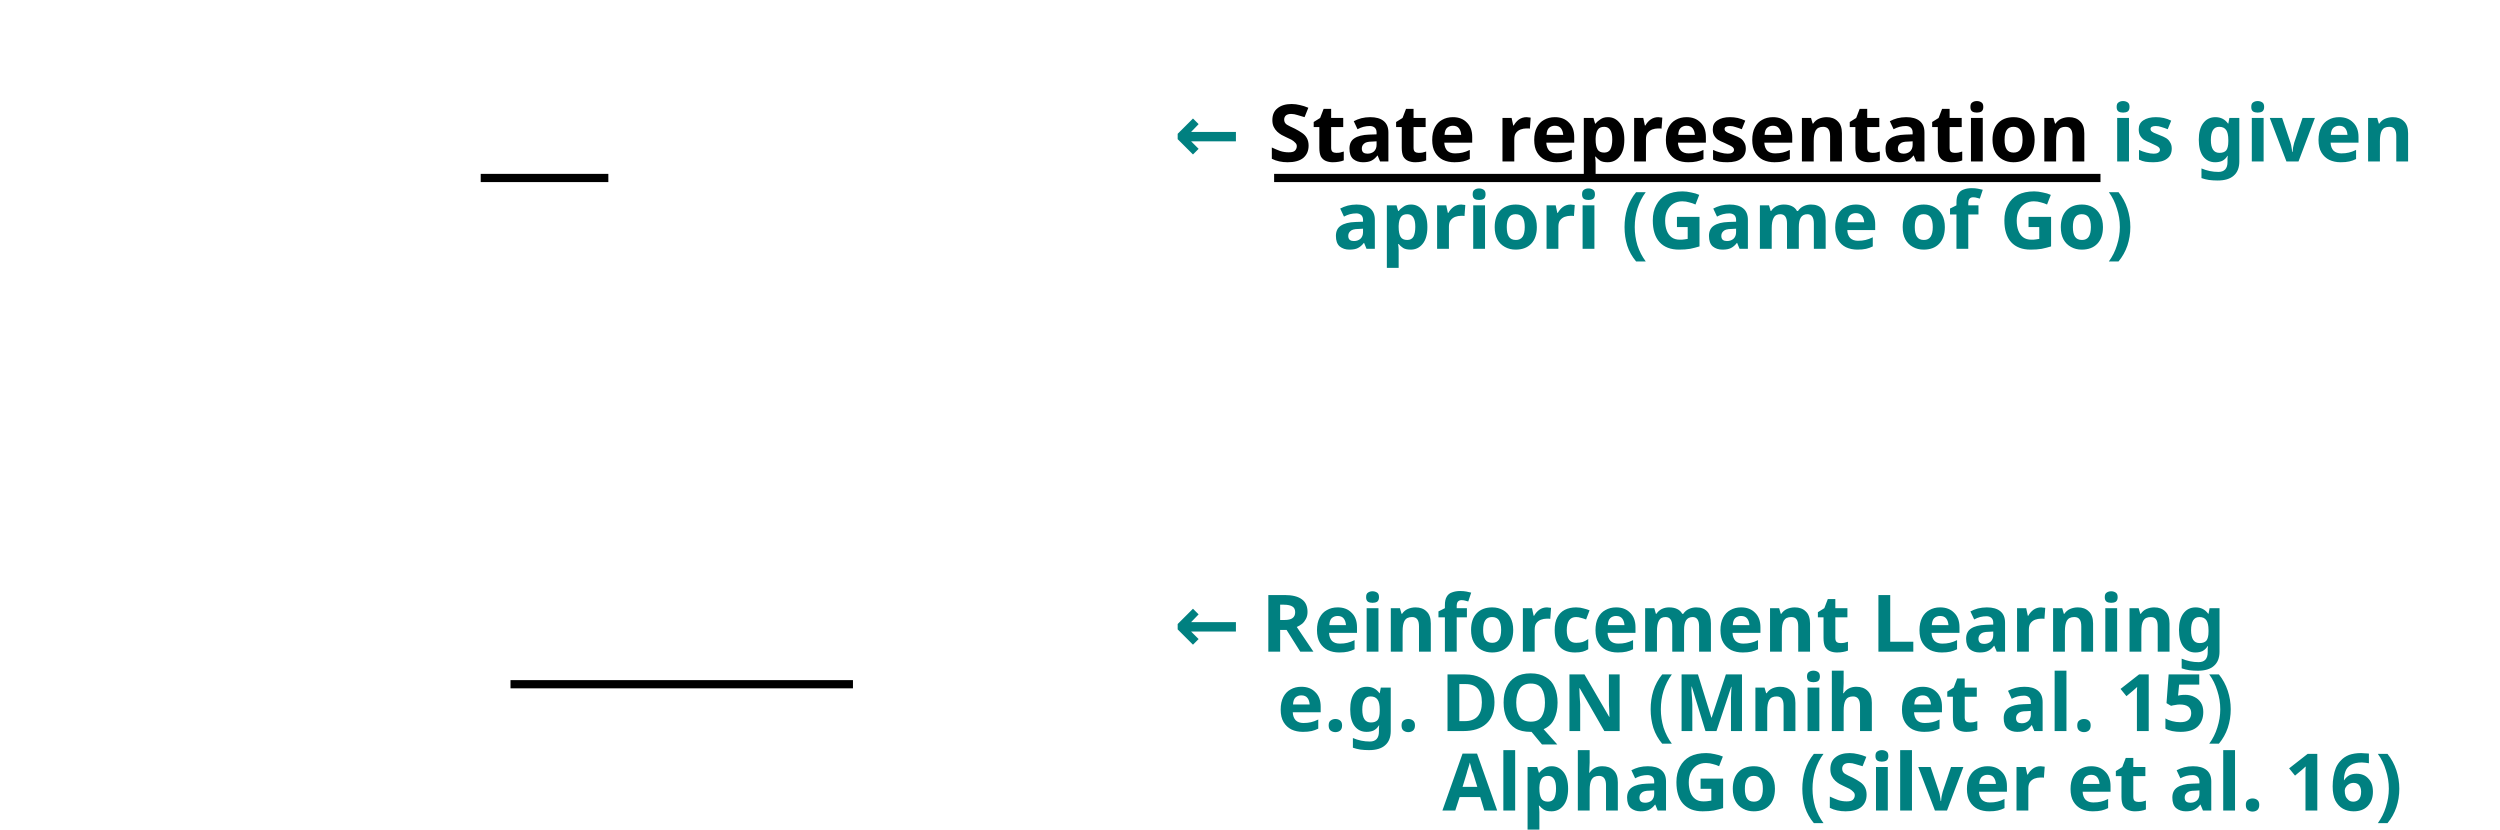
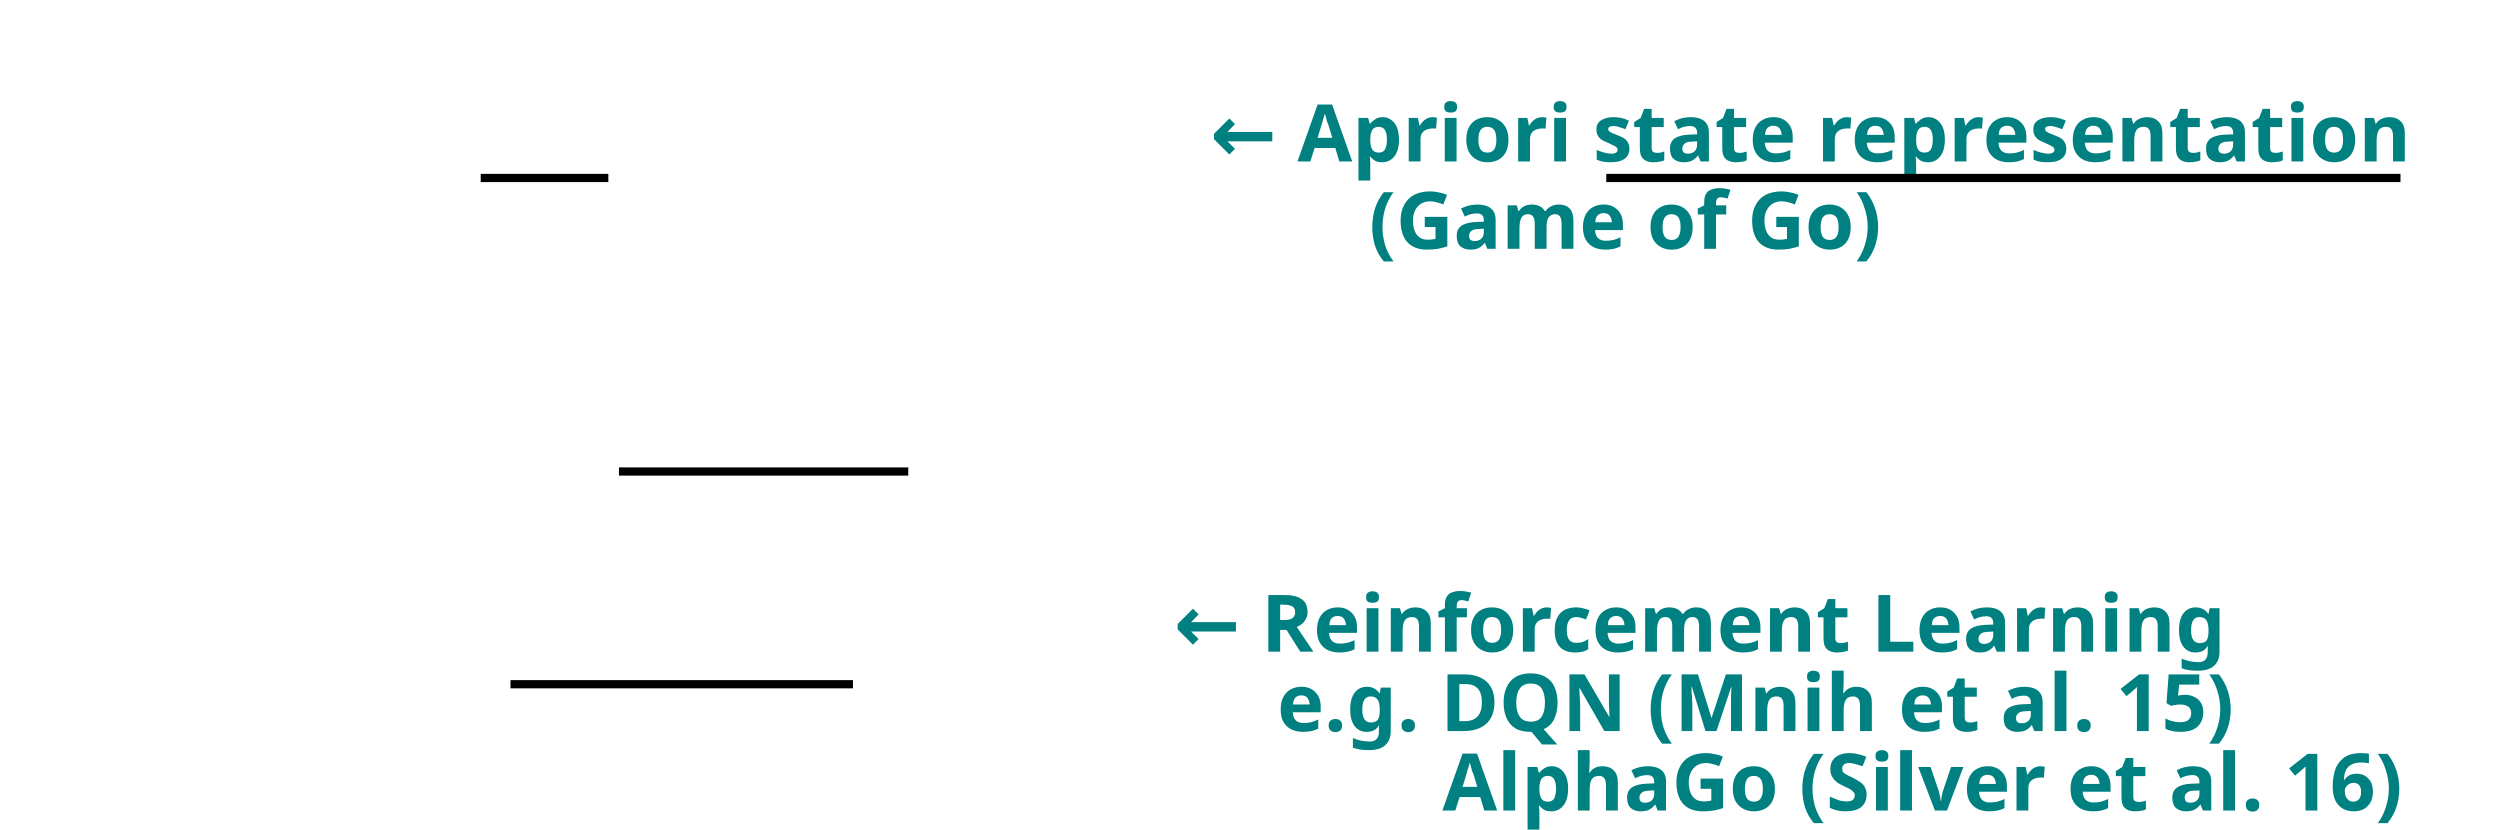
<svg xmlns="http://www.w3.org/2000/svg" width="145.521mm" height="48.288mm" viewBox="0 0 145.521 48.288" version="1.1" id="svg871">
  <defs id="defs865" />
  <g id="layer1" transform="translate(-5.746548,7.386053)">
    <flowRoot xml:space="preserve" id="flowRoot1416" style="color:#000000;font-style:normal;font-variant:normal;font-weight:bold;font-stretch:normal;font-size:13.333px;line-height:125%;font-family:'Noto Sans';-inkscape-font-specification:'Noto Sans Bold';font-variant-ligatures:normal;font-variant-position:normal;font-variant-caps:normal;font-variant-numeric:normal;font-variant-alternates:normal;font-feature-settings:normal;text-indent:0;text-align:start;text-decoration:none;text-decoration-line:none;text-decoration-style:solid;text-decoration-color:#000000;letter-spacing:0px;word-spacing:0px;text-transform:none;writing-mode:lr-tb;direction:ltr;text-orientation:mixed;dominant-baseline:auto;baseline-shift:baseline;text-anchor:start;white-space:normal;shape-padding:0;clip-rule:nonzero;display:inline;overflow:visible;visibility:visible;opacity:1;isolation:auto;mix-blend-mode:normal;color-interpolation:sRGB;color-interpolation-filters:linearRGB;solid-color:#000000;solid-opacity:1;vector-effect:none;fill:#000000;fill-opacity:1;fill-rule:nonzero;stroke:none;stroke-width:3.78;stroke-linecap:butt;stroke-linejoin:miter;stroke-miterlimit:4;stroke-dasharray:none;stroke-dashoffset:0;stroke-opacity:1;marker:none;marker-start:none;marker-mid:none;marker-end:none;color-rendering:auto;image-rendering:auto;shape-rendering:auto;text-rendering:auto;enable-background:accumulate" transform="matrix(0.3466781,0,0,0.3466781,-11.06328,-21.79624)">
      <flowRegion id="flowRegion1418" style="font-style:normal;font-variant:normal;font-weight:bold;font-stretch:normal;font-size:13.333px;font-family:'Noto Sans';-inkscape-font-specification:'Noto Sans Bold';text-align:start;text-anchor:start">
        <rect id="rect1420" width="626.295" height="530.33" x="48.487" y="39.636" style="font-style:normal;font-variant:normal;font-weight:bold;font-stretch:normal;font-size:13.333px;font-family:'Noto Sans';-inkscape-font-specification:'Noto Sans Bold';text-align:start;text-anchor:start" />
      </flowRegion>
      <flowPara id="flowPara1422">
        <flowSpan style="font-style:normal;font-variant:normal;font-weight:bold;font-stretch:normal;font-size:13.333px;font-family:'Noto Sans';-inkscape-font-specification:'Noto Sans Bold';fill:#800080" id="flowSpan1450">function</flowSpan> SearchAgent():</flowPara>
      <flowPara id="flowPara1426">    OPEN ← { <flowSpan style="font-style:normal;font-variant:normal;font-weight:bold;font-stretch:normal;font-size:13.333px;font-family:'Noto Sans';-inkscape-font-specification:'Noto Sans Bold';fill:#ff0000" id="flowSpan1446">init</flowSpan> }</flowPara>
      <flowPara id="flowPara1428">
        <flowSpan style="font-style:normal;font-variant:normal;font-weight:bold;font-stretch:normal;font-size:13.333px;font-family:'Noto Sans';-inkscape-font-specification:'Noto Sans Bold';fill:#800080" id="flowSpan1472">    until</flowSpan> goal found:</flowPara>
      <flowPara id="flowPara1430">        node ← select(OPEN)</flowPara>
      <flowPara id="flowPara1432">        Children ← <flowSpan style="font-style:normal;font-variant:normal;font-weight:bold;font-stretch:normal;font-size:13.333px;font-family:'Noto Sans';-inkscape-font-specification:'Noto Sans Bold';fill:#ff0000" id="flowSpan1442">expand</flowSpan>(node)</flowPara>
      <flowPara id="flowPara1434">
        <flowSpan style="font-style:normal;font-variant:normal;font-weight:bold;font-stretch:normal;font-size:13.333px;font-family:'Noto Sans';-inkscape-font-specification:'Noto Sans Bold';fill:#800080" id="flowSpan1474">        for</flowSpan>
        <flowSpan style="font-style:normal;font-variant:normal;font-weight:bold;font-stretch:normal;font-size:13.333px;font-family:'Noto Sans';-inkscape-font-specification:'Noto Sans Bold';fill:#800080" id="flowSpan1476">each</flowSpan> c ∈ Children:</flowPara>
      <flowPara id="flowPara1436">            key ← <flowSpan style="font-style:normal;font-variant:normal;font-weight:bold;font-stretch:normal;font-size:13.333px;font-family:'Noto Sans';-inkscape-font-specification:'Noto Sans Bold';fill:#ff0000" id="flowSpan1444">evaluate</flowSpan>(c)</flowPara>
      <flowPara id="flowPara1438">            insert(OPEN, c, key)</flowPara>
      <flowPara id="flowPara1440" />
    </flowRoot>
    <text xml:space="preserve" style="color:#000000;font-style:normal;font-variant:normal;font-weight:bold;font-stretch:normal;font-size:4.622px;line-height:100%;font-family:'Noto Sans';-inkscape-font-specification:'Noto Sans Bold';font-variant-ligatures:normal;font-variant-position:normal;font-variant-caps:normal;font-variant-numeric:normal;font-variant-alternates:normal;font-feature-settings:normal;text-indent:0;text-align:start;text-decoration:none;text-decoration-line:none;text-decoration-style:solid;text-decoration-color:#000000;letter-spacing:0px;word-spacing:0px;text-transform:none;writing-mode:lr-tb;direction:ltr;text-orientation:mixed;dominant-baseline:auto;baseline-shift:baseline;text-anchor:start;white-space:normal;shape-padding:0;clip-rule:nonzero;display:inline;overflow:visible;visibility:visible;opacity:1;isolation:auto;mix-blend-mode:normal;color-interpolation:sRGB;color-interpolation-filters:linearRGB;solid-color:#000000;solid-opacity:1;vector-effect:none;fill:#008080;fill-opacity:1;fill-rule:nonzero;stroke:none;stroke-width:1.31;stroke-linecap:butt;stroke-linejoin:miter;stroke-miterlimit:4;stroke-dasharray:none;stroke-dashoffset:0;stroke-opacity:1;marker:none;marker-start:none;marker-mid:none;marker-end:none;color-rendering:auto;image-rendering:auto;shape-rendering:auto;text-rendering:auto;enable-background:accumulate" x="74.077" y="30.547" id="text4503">
      <tspan id="tspan4501" x="74.077" y="30.547" style="font-style:normal;font-variant:normal;font-weight:bold;font-stretch:normal;font-size:4.622px;line-height:100%;font-family:'Noto Sans';-inkscape-font-specification:'Noto Sans Bold';font-variant-ligatures:normal;font-variant-position:normal;font-variant-caps:normal;font-variant-numeric:normal;font-variant-alternates:normal;font-feature-settings:normal;text-indent:0;text-align:start;text-decoration:none;text-decoration-line:none;text-decoration-style:solid;text-decoration-color:#000000;letter-spacing:0px;word-spacing:0px;text-transform:none;writing-mode:lr-tb;direction:ltr;text-orientation:mixed;dominant-baseline:auto;baseline-shift:baseline;text-anchor:start;white-space:normal;shape-padding:0;vector-effect:none;fill:#008080;fill-opacity:1;stroke:none;stroke-width:1.31;stroke-linecap:butt;stroke-linejoin:miter;stroke-miterlimit:4;stroke-dasharray:none;stroke-dashoffset:0;stroke-opacity:1;marker:none;marker-start:none;marker-mid:none;marker-end:none">← Reinforcement Learning</tspan>
      <tspan x="74.077" y="35.169" style="font-style:normal;font-variant:normal;font-weight:bold;font-stretch:normal;font-size:4.622px;line-height:100%;font-family:'Noto Sans';-inkscape-font-specification:'Noto Sans Bold';font-variant-ligatures:normal;font-variant-position:normal;font-variant-caps:normal;font-variant-numeric:normal;font-variant-alternates:normal;font-feature-settings:normal;text-indent:0;text-align:start;text-decoration:none;text-decoration-line:none;text-decoration-style:solid;text-decoration-color:#000000;letter-spacing:0px;word-spacing:0px;text-transform:none;writing-mode:lr-tb;direction:ltr;text-orientation:mixed;dominant-baseline:auto;baseline-shift:baseline;text-anchor:start;white-space:normal;shape-padding:0;vector-effect:none;fill:#008080;fill-opacity:1;stroke:none;stroke-width:1.31;stroke-linecap:butt;stroke-linejoin:miter;stroke-miterlimit:4;stroke-dasharray:none;stroke-dashoffset:0;stroke-opacity:1;marker:none;marker-start:none;marker-mid:none;marker-end:none" id="tspan4505">     e.g. DQN (Mnih et al. 15)</tspan>
      <tspan x="74.077" y="39.792" style="font-style:normal;font-variant:normal;font-weight:bold;font-stretch:normal;font-size:4.622px;line-height:100%;font-family:'Noto Sans';-inkscape-font-specification:'Noto Sans Bold';font-variant-ligatures:normal;font-variant-position:normal;font-variant-caps:normal;font-variant-numeric:normal;font-variant-alternates:normal;font-feature-settings:normal;text-indent:0;text-align:start;text-decoration:none;text-decoration-line:none;text-decoration-style:solid;text-decoration-color:#000000;letter-spacing:0px;word-spacing:0px;text-transform:none;writing-mode:lr-tb;direction:ltr;text-orientation:mixed;dominant-baseline:auto;baseline-shift:baseline;text-anchor:start;white-space:normal;shape-padding:0;vector-effect:none;fill:#008080;fill-opacity:1;stroke:none;stroke-width:1.31;stroke-linecap:butt;stroke-linejoin:miter;stroke-miterlimit:4;stroke-dasharray:none;stroke-dashoffset:0;stroke-opacity:1;marker:none;marker-start:none;marker-mid:none;marker-end:none" id="tspan4507">             AlphaGo (Silver et al. 16)</tspan>
    </text>
-     <text xml:space="preserve" style="color:#000000;font-style:normal;font-variant:normal;font-weight:bold;font-stretch:normal;font-size:4.622px;line-height:110%;font-family:'Noto Sans';-inkscape-font-specification:'Noto Sans Bold';font-variant-ligatures:normal;font-variant-position:normal;font-variant-caps:normal;font-variant-numeric:normal;font-variant-alternates:normal;font-feature-settings:normal;text-indent:0;text-align:start;text-decoration:none;text-decoration-line:none;text-decoration-style:solid;text-decoration-color:#000000;letter-spacing:0px;word-spacing:0px;text-transform:none;writing-mode:lr-tb;direction:ltr;text-orientation:mixed;dominant-baseline:auto;baseline-shift:baseline;text-anchor:start;white-space:normal;shape-padding:0;clip-rule:nonzero;display:inline;overflow:visible;visibility:visible;opacity:1;isolation:auto;mix-blend-mode:normal;color-interpolation:sRGB;color-interpolation-filters:linearRGB;solid-color:#000000;solid-opacity:1;vector-effect:none;fill:#008080;fill-opacity:1;fill-rule:nonzero;stroke:none;stroke-width:1.31;stroke-linecap:butt;stroke-linejoin:miter;stroke-miterlimit:4;stroke-dasharray:none;stroke-dashoffset:0;stroke-opacity:1;marker:none;marker-start:none;marker-mid:none;marker-end:none;color-rendering:auto;image-rendering:auto;shape-rendering:auto;text-rendering:auto;enable-background:accumulate" x="74.077" y="2.013" id="text4511">
-       <tspan id="tspan4509" x="74.077" y="2.013" style="font-style:normal;font-variant:normal;font-weight:bold;font-stretch:normal;font-size:4.622px;line-height:110%;font-family:'Noto Sans';-inkscape-font-specification:'Noto Sans Bold';font-variant-ligatures:normal;font-variant-position:normal;font-variant-caps:normal;font-variant-numeric:normal;font-variant-alternates:normal;font-feature-settings:normal;text-indent:0;text-align:start;text-decoration:none;text-decoration-line:none;text-decoration-style:solid;text-decoration-color:#000000;letter-spacing:0px;word-spacing:0px;text-transform:none;writing-mode:lr-tb;direction:ltr;text-orientation:mixed;dominant-baseline:auto;baseline-shift:baseline;text-anchor:start;white-space:normal;shape-padding:0;vector-effect:none;fill:#008080;fill-opacity:1;stroke:none;stroke-width:1.31;stroke-linecap:butt;stroke-linejoin:miter;stroke-miterlimit:4;stroke-dasharray:none;stroke-dashoffset:0;stroke-opacity:1;marker:none;marker-start:none;marker-mid:none;marker-end:none">← <tspan style="line-height:110%;fill:#000000;stroke-width:1.31" id="tspan4588">State representation</tspan> is given</tspan>
-       <tspan x="74.077" y="7.098" style="font-style:normal;font-variant:normal;font-weight:bold;font-stretch:normal;font-size:4.622px;line-height:110%;font-family:'Noto Sans';-inkscape-font-specification:'Noto Sans Bold';font-variant-ligatures:normal;font-variant-position:normal;font-variant-caps:normal;font-variant-numeric:normal;font-variant-alternates:normal;font-feature-settings:normal;text-indent:0;text-align:start;text-decoration:none;text-decoration-line:none;text-decoration-style:solid;text-decoration-color:#000000;letter-spacing:0px;word-spacing:0px;text-transform:none;writing-mode:lr-tb;direction:ltr;text-orientation:mixed;dominant-baseline:auto;baseline-shift:baseline;text-anchor:start;white-space:normal;shape-padding:0;vector-effect:none;fill:#008080;fill-opacity:1;stroke:none;stroke-width:1.31;stroke-linecap:butt;stroke-linejoin:miter;stroke-miterlimit:4;stroke-dasharray:none;stroke-dashoffset:0;stroke-opacity:1;marker:none;marker-start:none;marker-mid:none;marker-end:none" id="tspan4584">　　apriori (Game of Go)</tspan>
+     <text xml:space="preserve" style="color:#000000;font-style:normal;font-variant:normal;font-weight:bold;font-stretch:normal;font-size:4.622px;line-height:110%;font-family:'Noto Sans';-inkscape-font-specification:'Noto Sans Bold';font-variant-ligatures:normal;font-variant-position:normal;font-variant-caps:normal;font-variant-numeric:normal;font-variant-alternates:normal;font-feature-settings:normal;text-indent:0;text-align:start;text-decoration:none;text-decoration-line:none;text-decoration-style:solid;text-decoration-color:#000000;letter-spacing:0px;word-spacing:0px;text-transform:none;writing-mode:lr-tb;direction:ltr;text-orientation:mixed;dominant-baseline:auto;baseline-shift:baseline;text-anchor:start;white-space:normal;shape-padding:0;clip-rule:nonzero;display:inline;overflow:visible;visibility:visible;opacity:1;isolation:auto;mix-blend-mode:normal;color-interpolation:sRGB;color-interpolation-filters:linearRGB;solid-color:#000000;solid-opacity:1;vector-effect:none;fill:#008080;fill-opacity:1;fill-rule:nonzero;stroke:none;stroke-width:1.31;stroke-linecap:butt;stroke-linejoin:miter;stroke-miterlimit:4;stroke-dasharray:none;stroke-dashoffset:0;stroke-opacity:1;marker:none;marker-start:none;marker-mid:none;marker-end:none;color-rendering:auto;image-rendering:auto;shape-rendering:auto;text-rendering:auto;enable-background:accumulate;" x="76.194" y="2.013" id="text4511">
+       <tspan id="tspan4509" x="76.194" y="2.013" style="font-style:normal;font-variant:normal;font-weight:bold;font-stretch:normal;font-size:4.622px;line-height:110%;font-family:'Noto Sans';-inkscape-font-specification:'Noto Sans Bold';font-variant-ligatures:normal;font-variant-position:normal;font-variant-caps:normal;font-variant-numeric:normal;font-variant-alternates:normal;font-feature-settings:normal;text-indent:0;text-align:start;text-decoration:none;text-decoration-line:none;text-decoration-style:solid;text-decoration-color:#000000;letter-spacing:0px;word-spacing:0px;text-transform:none;writing-mode:lr-tb;direction:ltr;text-orientation:mixed;dominant-baseline:auto;baseline-shift:baseline;text-anchor:start;white-space:normal;shape-padding:0;vector-effect:none;fill:#008080;fill-opacity:1;stroke:none;stroke-width:1.31;stroke-linecap:butt;stroke-linejoin:miter;stroke-miterlimit:4;stroke-dasharray:none;stroke-dashoffset:0;stroke-opacity:1;marker:none;marker-start:none;marker-mid:none;marker-end:none;">← Apriori s<tspan style="line-height:110%;fill:#008080;stroke-width:1.31;" id="tspan4588">tate representation</tspan>
+       </tspan>
+       <tspan x="76.194" y="7.098" style="font-style:normal;font-variant:normal;font-weight:bold;font-stretch:normal;font-size:4.622px;line-height:110%;font-family:'Noto Sans';-inkscape-font-specification:'Noto Sans Bold';font-variant-ligatures:normal;font-variant-position:normal;font-variant-caps:normal;font-variant-numeric:normal;font-variant-alternates:normal;font-feature-settings:normal;text-indent:0;text-align:start;text-decoration:none;text-decoration-line:none;text-decoration-style:solid;text-decoration-color:#000000;letter-spacing:0px;word-spacing:0px;text-transform:none;writing-mode:lr-tb;direction:ltr;text-orientation:mixed;dominant-baseline:auto;baseline-shift:baseline;text-anchor:start;white-space:normal;shape-padding:0;vector-effect:none;fill:#008080;fill-opacity:1;stroke:none;stroke-width:1.31;stroke-linecap:butt;stroke-linejoin:miter;stroke-miterlimit:4;stroke-dasharray:none;stroke-dashoffset:0;stroke-opacity:1;marker:none;marker-start:none;marker-mid:none;marker-end:none;" id="tspan4584">　　(Game of Go)</tspan>
    </text>
    <path style="color:#000000;clip-rule:nonzero;display:inline;overflow:visible;visibility:visible;opacity:1;isolation:auto;mix-blend-mode:normal;color-interpolation:sRGB;color-interpolation-filters:linearRGB;solid-color:#000000;solid-opacity:1;vector-effect:none;fill:none;fill-opacity:1;fill-rule:nonzero;stroke:#000000;stroke-width:0.478;stroke-linecap:butt;stroke-linejoin:miter;stroke-miterlimit:4;stroke-dasharray:none;stroke-dashoffset:0;stroke-opacity:1;marker:none;marker-start:none;marker-mid:none;marker-end:none;color-rendering:auto;image-rendering:auto;shape-rendering:auto;text-rendering:auto;enable-background:accumulate" d="m 33.728,2.974 h 7.429" id="path38" />
+     <path style="color:#000000;clip-rule:nonzero;display:inline;overflow:visible;visibility:visible;opacity:1;isolation:auto;mix-blend-mode:normal;color-interpolation:sRGB;color-interpolation-filters:linearRGB;solid-color:#000000;solid-opacity:1;vector-effect:none;fill:none;fill-opacity:1;fill-rule:nonzero;stroke:#000000;stroke-width:0.478;stroke-linecap:butt;stroke-linejoin:miter;stroke-miterlimit:4;stroke-dasharray:none;stroke-dashoffset:0;stroke-opacity:1;marker:none;marker-start:none;marker-mid:none;marker-end:none;color-rendering:auto;image-rendering:auto;shape-rendering:auto;text-rendering:auto;enable-background:accumulate" d="m 41.776,20.06 h 16.839" id="path38-3" />
    <path style="color:#000000;clip-rule:nonzero;display:inline;overflow:visible;visibility:visible;opacity:1;isolation:auto;mix-blend-mode:normal;color-interpolation:sRGB;color-interpolation-filters:linearRGB;solid-color:#000000;solid-opacity:1;vector-effect:none;fill:none;fill-opacity:1;fill-rule:nonzero;stroke:#000000;stroke-width:0.478;stroke-linecap:butt;stroke-linejoin:miter;stroke-miterlimit:4;stroke-dasharray:none;stroke-dashoffset:0;stroke-opacity:1;marker:none;marker-start:none;marker-mid:none;marker-end:none;color-rendering:auto;image-rendering:auto;shape-rendering:auto;text-rendering:auto;enable-background:accumulate" d="M 35.462,32.442 H 55.396" id="path38-3-6" />
-     <path style="color:#000000;clip-rule:nonzero;display:inline;overflow:visible;visibility:visible;opacity:1;isolation:auto;mix-blend-mode:normal;color-interpolation:sRGB;color-interpolation-filters:linearRGB;solid-color:#000000;solid-opacity:1;vector-effect:none;fill:none;fill-opacity:1;fill-rule:nonzero;stroke:#000000;stroke-width:0.478;stroke-linecap:butt;stroke-linejoin:miter;stroke-miterlimit:4;stroke-dasharray:none;stroke-dashoffset:0;stroke-opacity:1;marker:none;marker-start:none;marker-mid:none;marker-end:none;color-rendering:auto;image-rendering:auto;shape-rendering:auto;text-rendering:auto;enable-background:accumulate" d="M 79.911,2.974 H 128.012" id="path38-7" />
+     <path style="color:#000000;clip-rule:nonzero;display:inline;overflow:visible;visibility:visible;opacity:1;isolation:auto;mix-blend-mode:normal;color-interpolation:sRGB;color-interpolation-filters:linearRGB;solid-color:#000000;solid-opacity:1;vector-effect:none;fill:none;fill-opacity:1;fill-rule:nonzero;stroke:#000000;stroke-width:0.478;stroke-linecap:butt;stroke-linejoin:miter;stroke-miterlimit:4;stroke-dasharray:none;stroke-dashoffset:0;stroke-opacity:1;marker:none;marker-start:none;marker-mid:none;marker-end:none;color-rendering:auto;image-rendering:auto;shape-rendering:auto;text-rendering:auto;enable-background:accumulate" d="M 99.244,2.974 H 145.475" id="path38-7" />
  </g>
</svg>
